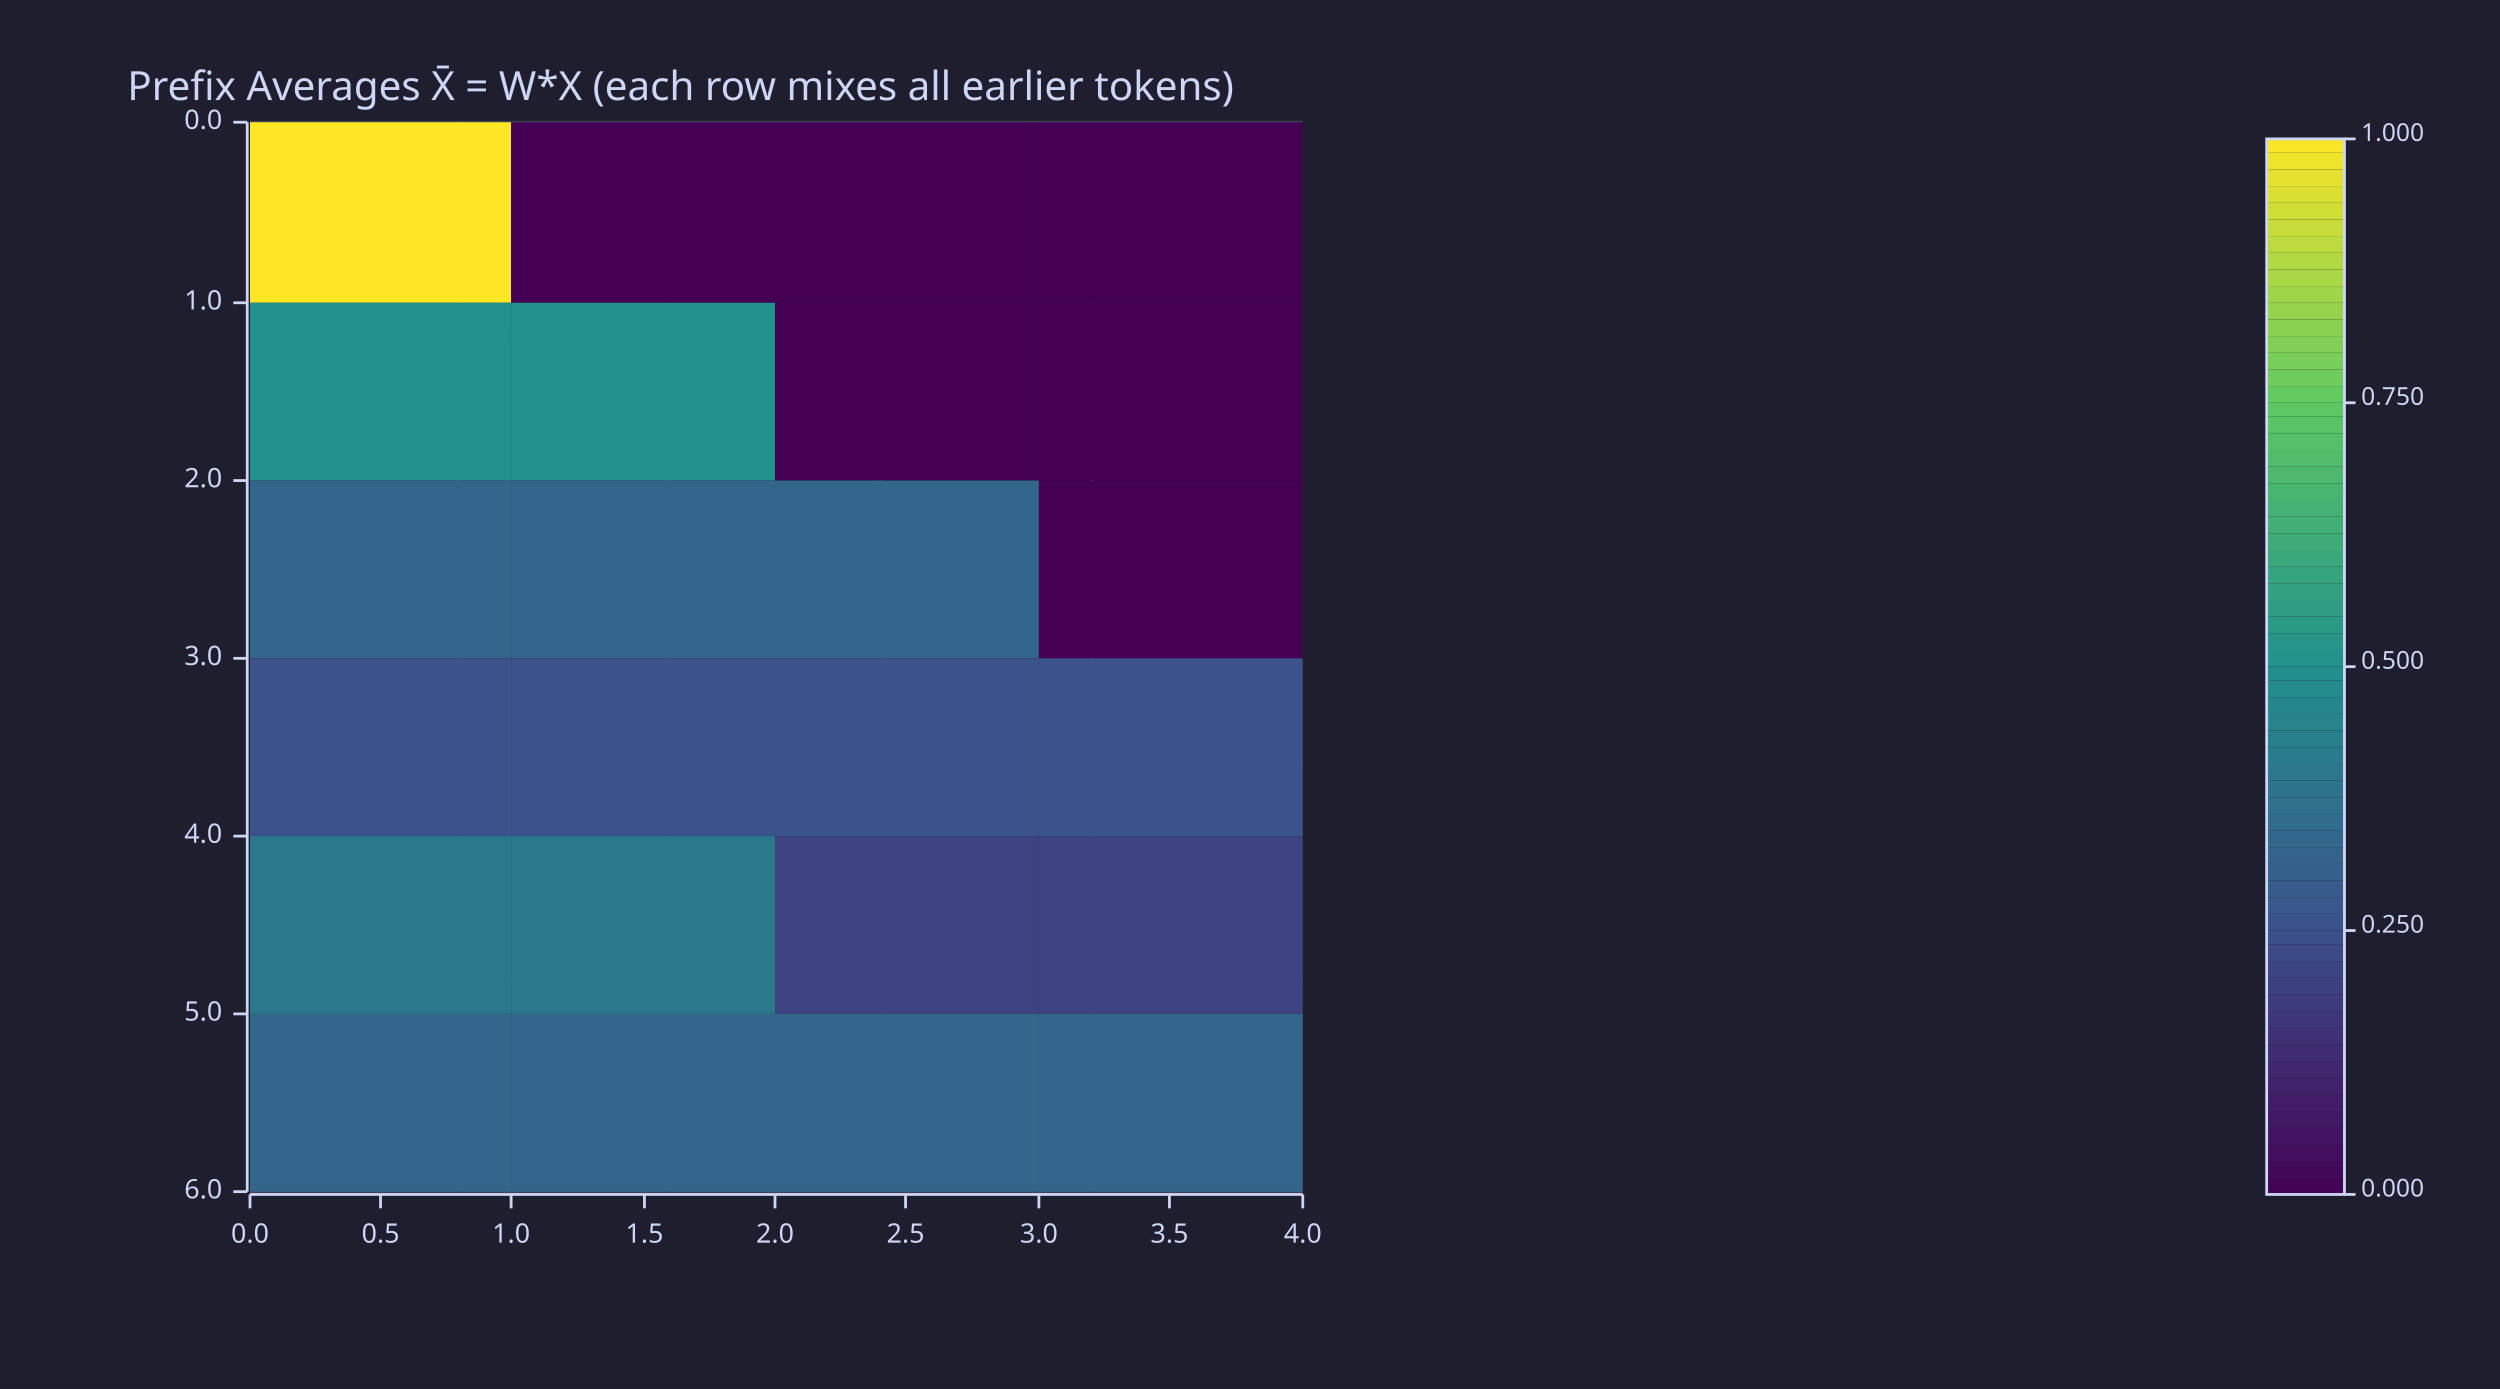
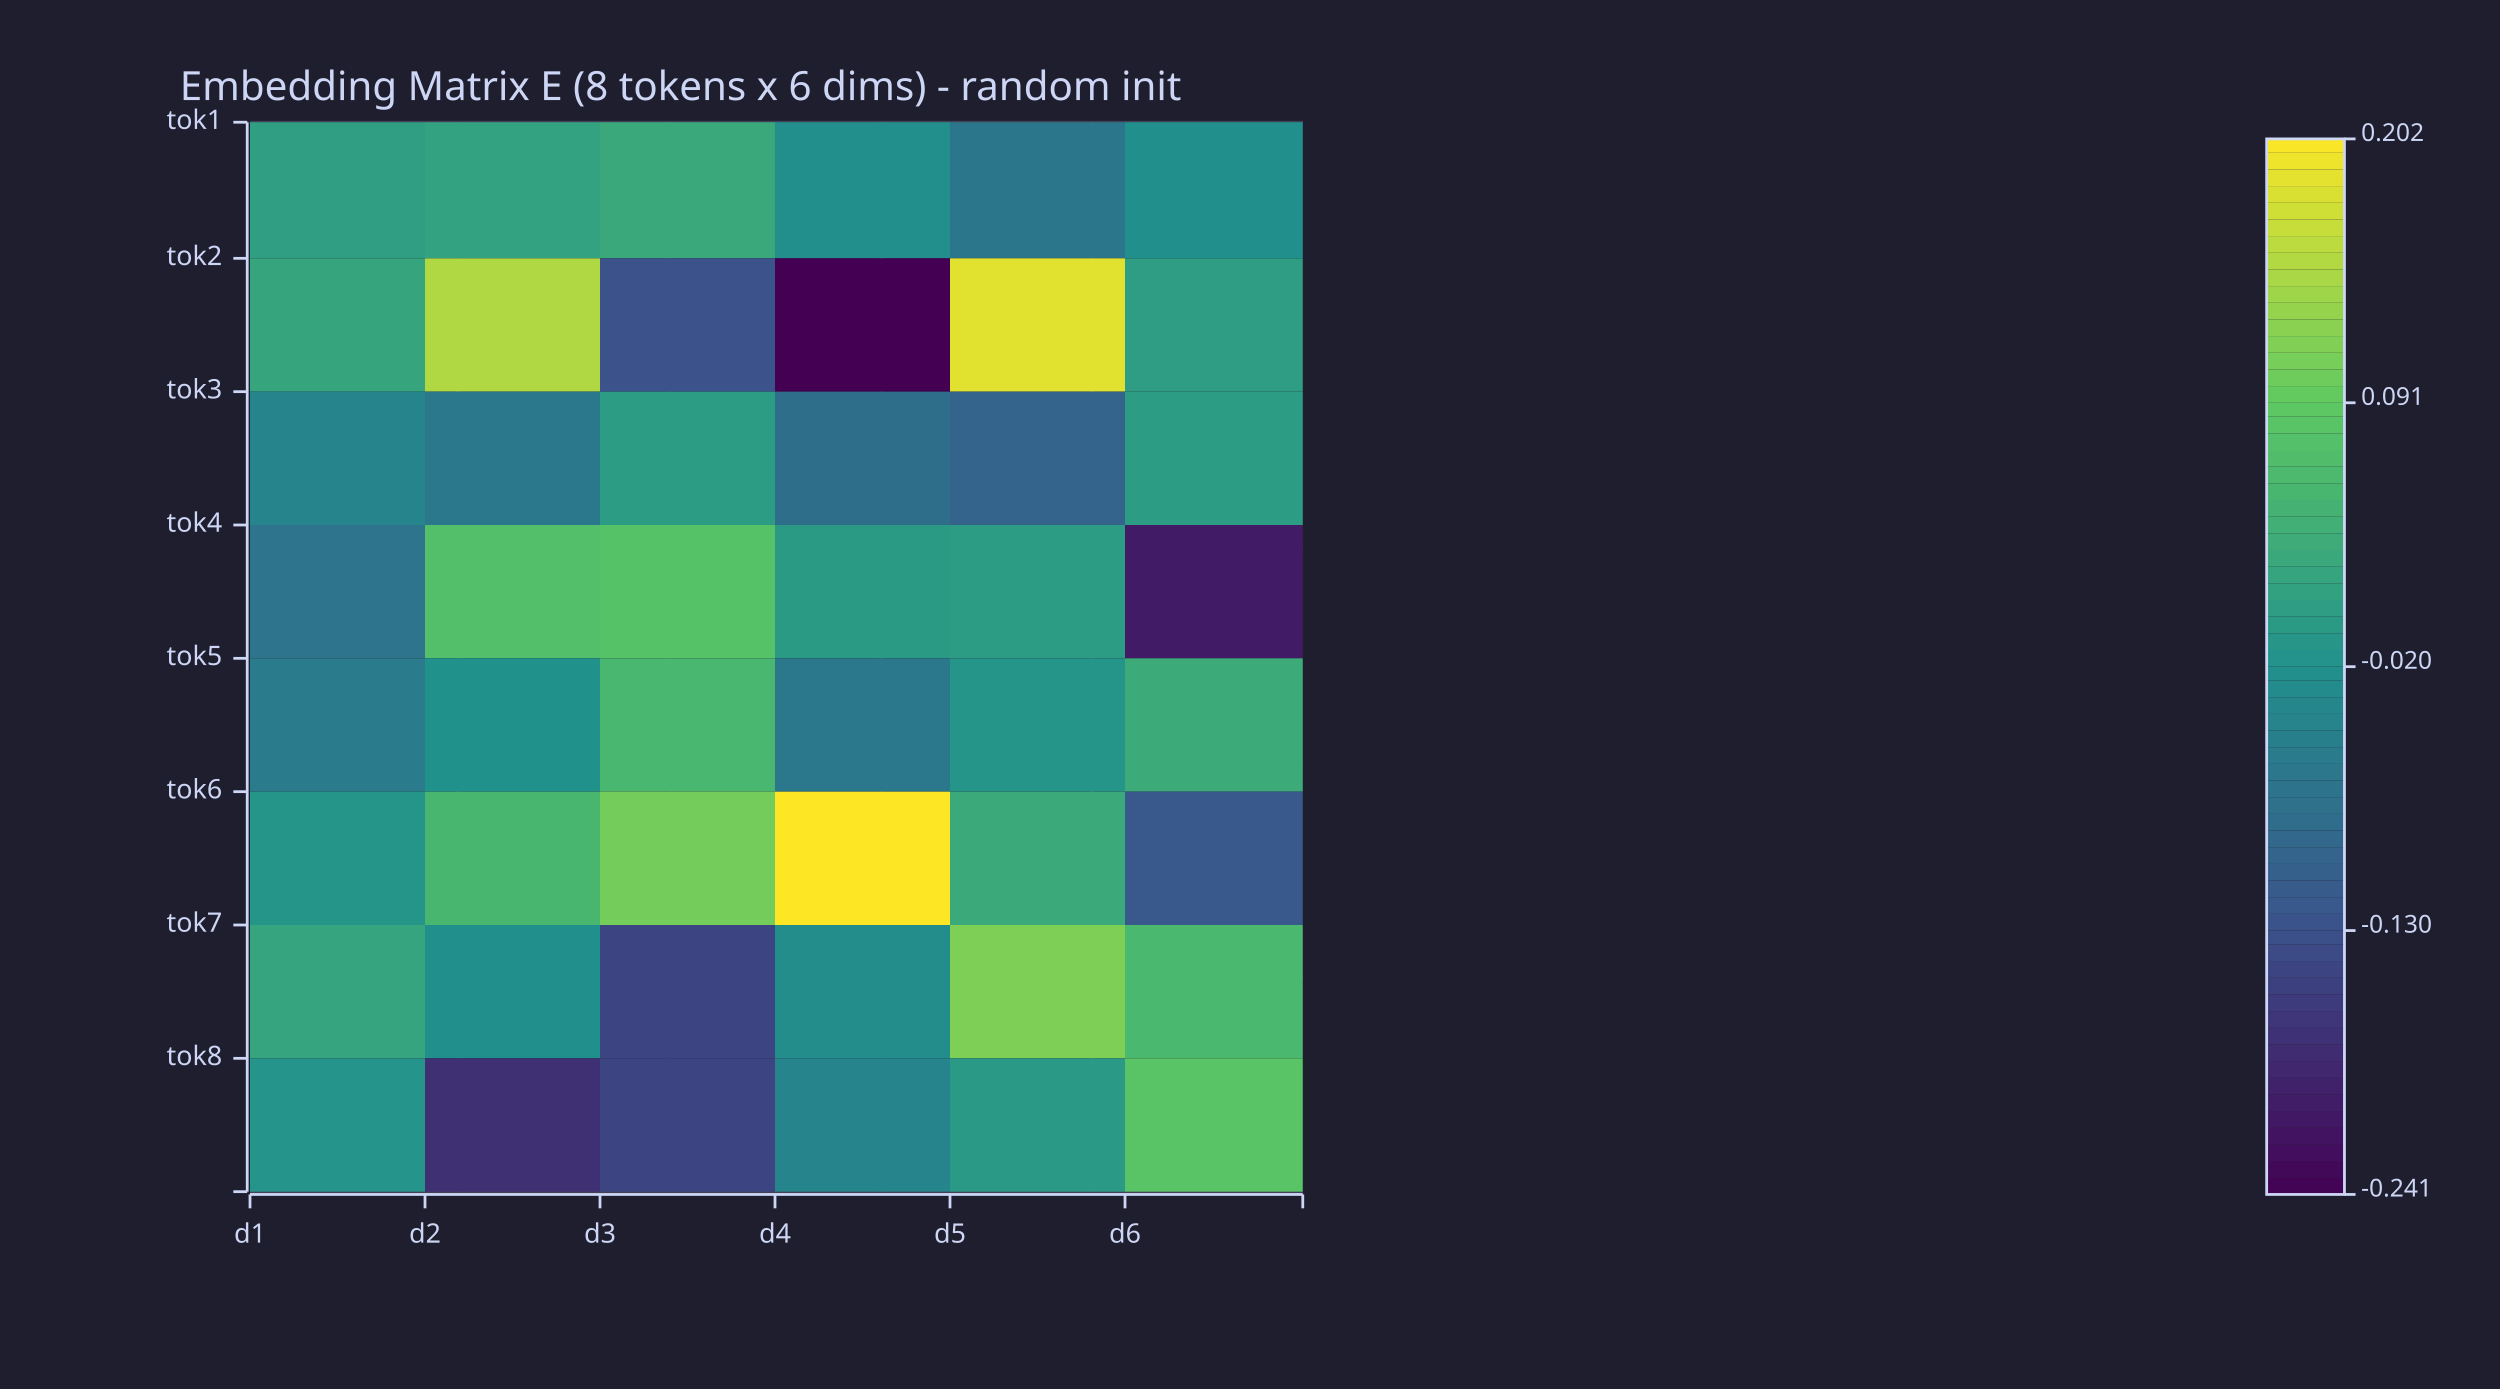
<svg xmlns="http://www.w3.org/2000/svg" width="900" height="500" viewBox="0 0 900 500">
  <rect x="0" y="0" width="900" height="500" opacity="1" fill="#1E1E2E" stroke="none" />
  <rect x="0" y="0" width="900" height="500" opacity="1" fill="#1E1E2E" stroke="none" />
  <text x="245" y="25" dy="0.76em" text-anchor="middle" font-family="sans-serif" font-size="14.516" opacity="1" fill="#CDD6F4">
- Prefix Averages X̄ = W*X (each row mixes all earlier tokens)
+ Embedding Matrix E  (8 tokens x 6 dims)  - random init
</text>
  <text x="20" y="237" dy="0.76em" text-anchor="middle" font-family="sans-serif" font-size="11.29" opacity="1" fill="#CDD6F4" transform="rotate(270, 20, 237)">

</text>
  <text x="280" y="480" dy="-0.5ex" text-anchor="middle" font-family="sans-serif" font-size="11.29" opacity="1" fill="#CDD6F4">

</text>
  <polyline fill="none" opacity="1" stroke="#CDD6F4" stroke-width="1" points="89,44 89,429 " />
  <text x="80" y="44" dy="0.5ex" text-anchor="end" font-family="sans-serif" font-size="9.677" opacity="1" fill="#CDD6F4">
- 0.0
+ tok1
</text>
  <polyline fill="none" opacity="1" stroke="#CDD6F4" stroke-width="1" points="84,44 89,44 " />
-   <text x="80" y="109" dy="0.5ex" text-anchor="end" font-family="sans-serif" font-size="9.677" opacity="1" fill="#CDD6F4">
- 1.0
- </text>
-   <polyline fill="none" opacity="1" stroke="#CDD6F4" stroke-width="1" points="84,109 89,109 " />
-   <text x="80" y="173" dy="0.5ex" text-anchor="end" font-family="sans-serif" font-size="9.677" opacity="1" fill="#CDD6F4">
- 2.0
- </text>
-   <polyline fill="none" opacity="1" stroke="#CDD6F4" stroke-width="1" points="84,173 89,173 " />
+   <text x="80" y="93" dy="0.5ex" text-anchor="end" font-family="sans-serif" font-size="9.677" opacity="1" fill="#CDD6F4">
+ tok2
+ </text>
+   <polyline fill="none" opacity="1" stroke="#CDD6F4" stroke-width="1" points="84,93 89,93 " />
+   <text x="80" y="141" dy="0.5ex" text-anchor="end" font-family="sans-serif" font-size="9.677" opacity="1" fill="#CDD6F4">
+ tok3
+ </text>
+   <polyline fill="none" opacity="1" stroke="#CDD6F4" stroke-width="1" points="84,141 89,141 " />
+   <text x="80" y="189" dy="0.5ex" text-anchor="end" font-family="sans-serif" font-size="9.677" opacity="1" fill="#CDD6F4">
+ tok4
+ </text>
+   <polyline fill="none" opacity="1" stroke="#CDD6F4" stroke-width="1" points="84,189 89,189 " />
  <text x="80" y="237" dy="0.5ex" text-anchor="end" font-family="sans-serif" font-size="9.677" opacity="1" fill="#CDD6F4">
- 3.0
+ tok5
</text>
  <polyline fill="none" opacity="1" stroke="#CDD6F4" stroke-width="1" points="84,237 89,237 " />
-   <text x="80" y="301" dy="0.5ex" text-anchor="end" font-family="sans-serif" font-size="9.677" opacity="1" fill="#CDD6F4">
- 4.0
- </text>
-   <polyline fill="none" opacity="1" stroke="#CDD6F4" stroke-width="1" points="84,301 89,301 " />
-   <text x="80" y="365" dy="0.5ex" text-anchor="end" font-family="sans-serif" font-size="9.677" opacity="1" fill="#CDD6F4">
- 5.0
- </text>
-   <polyline fill="none" opacity="1" stroke="#CDD6F4" stroke-width="1" points="84,365 89,365 " />
+   <text x="80" y="285" dy="0.5ex" text-anchor="end" font-family="sans-serif" font-size="9.677" opacity="1" fill="#CDD6F4">
+ tok6
+ </text>
+   <polyline fill="none" opacity="1" stroke="#CDD6F4" stroke-width="1" points="84,285 89,285 " />
+   <text x="80" y="333" dy="0.5ex" text-anchor="end" font-family="sans-serif" font-size="9.677" opacity="1" fill="#CDD6F4">
+ tok7
+ </text>
+   <polyline fill="none" opacity="1" stroke="#CDD6F4" stroke-width="1" points="84,333 89,333 " />
+   <text x="80" y="381" dy="0.5ex" text-anchor="end" font-family="sans-serif" font-size="9.677" opacity="1" fill="#CDD6F4">
+ tok8
+ </text>
+   <polyline fill="none" opacity="1" stroke="#CDD6F4" stroke-width="1" points="84,381 89,381 " />
  <text x="80" y="429" dy="0.5ex" text-anchor="end" font-family="sans-serif" font-size="9.677" opacity="1" fill="#CDD6F4">
- 6.0
+ 
</text>
  <polyline fill="none" opacity="1" stroke="#CDD6F4" stroke-width="1" points="84,429 89,429 " />
  <polyline fill="none" opacity="1" stroke="#CDD6F4" stroke-width="1" points="90,430 469,430 " />
  <text x="90" y="440" dy="0.76em" text-anchor="middle" font-family="sans-serif" font-size="9.677" opacity="1" fill="#CDD6F4">
- 0.0
+ d1
</text>
  <polyline fill="none" opacity="1" stroke="#CDD6F4" stroke-width="1" points="90,430 90,435 " />
-   <text x="137" y="440" dy="0.76em" text-anchor="middle" font-family="sans-serif" font-size="9.677" opacity="1" fill="#CDD6F4">
- 0.5
- </text>
-   <polyline fill="none" opacity="1" stroke="#CDD6F4" stroke-width="1" points="137,430 137,435 " />
-   <text x="184" y="440" dy="0.76em" text-anchor="middle" font-family="sans-serif" font-size="9.677" opacity="1" fill="#CDD6F4">
- 1.0
- </text>
-   <polyline fill="none" opacity="1" stroke="#CDD6F4" stroke-width="1" points="184,430 184,435 " />
-   <text x="232" y="440" dy="0.76em" text-anchor="middle" font-family="sans-serif" font-size="9.677" opacity="1" fill="#CDD6F4">
- 1.5
- </text>
-   <polyline fill="none" opacity="1" stroke="#CDD6F4" stroke-width="1" points="232,430 232,435 " />
+   <text x="153" y="440" dy="0.76em" text-anchor="middle" font-family="sans-serif" font-size="9.677" opacity="1" fill="#CDD6F4">
+ d2
+ </text>
+   <polyline fill="none" opacity="1" stroke="#CDD6F4" stroke-width="1" points="153,430 153,435 " />
+   <text x="216" y="440" dy="0.76em" text-anchor="middle" font-family="sans-serif" font-size="9.677" opacity="1" fill="#CDD6F4">
+ d3
+ </text>
+   <polyline fill="none" opacity="1" stroke="#CDD6F4" stroke-width="1" points="216,430 216,435 " />
  <text x="279" y="440" dy="0.76em" text-anchor="middle" font-family="sans-serif" font-size="9.677" opacity="1" fill="#CDD6F4">
- 2.0
+ d4
</text>
  <polyline fill="none" opacity="1" stroke="#CDD6F4" stroke-width="1" points="279,430 279,435 " />
-   <text x="326" y="440" dy="0.76em" text-anchor="middle" font-family="sans-serif" font-size="9.677" opacity="1" fill="#CDD6F4">
- 2.5
- </text>
-   <polyline fill="none" opacity="1" stroke="#CDD6F4" stroke-width="1" points="326,430 326,435 " />
-   <text x="374" y="440" dy="0.76em" text-anchor="middle" font-family="sans-serif" font-size="9.677" opacity="1" fill="#CDD6F4">
- 3.0
- </text>
-   <polyline fill="none" opacity="1" stroke="#CDD6F4" stroke-width="1" points="374,430 374,435 " />
-   <text x="421" y="440" dy="0.76em" text-anchor="middle" font-family="sans-serif" font-size="9.677" opacity="1" fill="#CDD6F4">
- 3.5
- </text>
-   <polyline fill="none" opacity="1" stroke="#CDD6F4" stroke-width="1" points="421,430 421,435 " />
+   <text x="342" y="440" dy="0.76em" text-anchor="middle" font-family="sans-serif" font-size="9.677" opacity="1" fill="#CDD6F4">
+ d5
+ </text>
+   <polyline fill="none" opacity="1" stroke="#CDD6F4" stroke-width="1" points="342,430 342,435 " />
+   <text x="405" y="440" dy="0.76em" text-anchor="middle" font-family="sans-serif" font-size="9.677" opacity="1" fill="#CDD6F4">
+ d6
+ </text>
+   <polyline fill="none" opacity="1" stroke="#CDD6F4" stroke-width="1" points="405,430 405,435 " />
  <text x="469" y="440" dy="0.76em" text-anchor="middle" font-family="sans-serif" font-size="9.677" opacity="1" fill="#CDD6F4">
- 4.0
+ 
</text>
  <polyline fill="none" opacity="1" stroke="#CDD6F4" stroke-width="1" points="469,430 469,435 " />
  <polyline fill="none" opacity="0.3" stroke="#9696B4" stroke-width="1" points="90,44 469,44 " />
  <polyline fill="none" opacity="0.3" stroke="#9696B4" stroke-width="1" points="90,121 469,121 " />
  <polyline fill="none" opacity="0.3" stroke="#9696B4" stroke-width="1" points="90,198 469,198 " />
  <polyline fill="none" opacity="0.3" stroke="#9696B4" stroke-width="1" points="90,275 469,275 " />
  <polyline fill="none" opacity="0.3" stroke="#9696B4" stroke-width="1" points="90,352 469,352 " />
  <polyline fill="none" opacity="0.3" stroke="#9696B4" stroke-width="1" points="90,429 469,429 " />
  <polyline fill="none" opacity="0.3" stroke="#9696B4" stroke-width="1" points="165,44 165,429 " />
  <polyline fill="none" opacity="0.3" stroke="#9696B4" stroke-width="1" points="241,44 241,429 " />
  <polyline fill="none" opacity="0.3" stroke="#9696B4" stroke-width="1" points="317,44 317,429 " />
  <polyline fill="none" opacity="0.3" stroke="#9696B4" stroke-width="1" points="393,44 393,429 " />
-   <rect x="90" y="44" width="94" height="65" opacity="1" fill="#FDE725" stroke="none" />
-   <rect x="184" y="44" width="95" height="65" opacity="1" fill="#440154" stroke="none" />
-   <rect x="279" y="44" width="95" height="65" opacity="1" fill="#440154" stroke="none" />
-   <rect x="374" y="44" width="95" height="65" opacity="1" fill="#440154" stroke="none" />
-   <rect x="90" y="109" width="94" height="64" opacity="1" fill="#21918C" stroke="none" />
-   <rect x="184" y="109" width="95" height="64" opacity="1" fill="#21918C" stroke="none" />
-   <rect x="279" y="109" width="95" height="64" opacity="1" fill="#440154" stroke="none" />
-   <rect x="374" y="109" width="95" height="64" opacity="1" fill="#440154" stroke="none" />
-   <rect x="90" y="173" width="94" height="64" opacity="1" fill="#32678B" stroke="none" />
-   <rect x="184" y="173" width="95" height="64" opacity="1" fill="#32678B" stroke="none" />
-   <rect x="279" y="173" width="95" height="64" opacity="1" fill="#32678B" stroke="none" />
-   <rect x="374" y="173" width="95" height="64" opacity="1" fill="#440154" stroke="none" />
-   <rect x="90" y="237" width="94" height="64" opacity="1" fill="#3B528B" stroke="none" />
-   <rect x="184" y="237" width="95" height="64" opacity="1" fill="#3B528B" stroke="none" />
-   <rect x="279" y="237" width="95" height="64" opacity="1" fill="#3B528B" stroke="none" />
-   <rect x="374" y="237" width="95" height="64" opacity="1" fill="#3B528B" stroke="none" />
-   <rect x="90" y="301" width="94" height="64" opacity="1" fill="#2B788C" stroke="none" />
-   <rect x="184" y="301" width="95" height="64" opacity="1" fill="#2B788C" stroke="none" />
-   <rect x="279" y="301" width="95" height="64" opacity="1" fill="#3D4280" stroke="none" />
-   <rect x="374" y="301" width="95" height="64" opacity="1" fill="#3D4280" stroke="none" />
-   <rect x="90" y="365" width="94" height="64" opacity="1" fill="#32678B" stroke="none" />
-   <rect x="184" y="365" width="95" height="64" opacity="1" fill="#32678B" stroke="none" />
-   <rect x="279" y="365" width="95" height="64" opacity="1" fill="#32678B" stroke="none" />
-   <rect x="374" y="365" width="95" height="64" opacity="1" fill="#32678B" stroke="none" />
+   <rect x="90" y="44" width="63" height="49" opacity="1" fill="#309E82" stroke="none" />
+   <rect x="153" y="44" width="63" height="49" opacity="1" fill="#33A280" stroke="none" />
+   <rect x="216" y="44" width="63" height="49" opacity="1" fill="#3AA87B" stroke="none" />
+   <rect x="279" y="44" width="63" height="49" opacity="1" fill="#228F8C" stroke="none" />
+   <rect x="342" y="44" width="63" height="49" opacity="1" fill="#2C768C" stroke="none" />
+   <rect x="405" y="44" width="64" height="49" opacity="1" fill="#21908C" stroke="none" />
+   <rect x="90" y="93" width="63" height="48" opacity="1" fill="#36A57D" stroke="none" />
+   <rect x="153" y="93" width="63" height="48" opacity="1" fill="#AFD843" stroke="none" />
+   <rect x="216" y="93" width="63" height="48" opacity="1" fill="#3B528B" stroke="none" />
+   <rect x="279" y="93" width="63" height="48" opacity="1" fill="#440154" stroke="none" />
+   <rect x="342" y="93" width="63" height="48" opacity="1" fill="#E1E230" stroke="none" />
+   <rect x="405" y="93" width="64" height="48" opacity="1" fill="#2E9D83" stroke="none" />
+   <rect x="90" y="141" width="63" height="48" opacity="1" fill="#26858C" stroke="none" />
+   <rect x="153" y="141" width="63" height="48" opacity="1" fill="#2B788C" stroke="none" />
+   <rect x="216" y="141" width="63" height="48" opacity="1" fill="#2D9C84" stroke="none" />
+   <rect x="279" y="141" width="63" height="48" opacity="1" fill="#2F6E8B" stroke="none" />
+   <rect x="342" y="141" width="63" height="48" opacity="1" fill="#34648B" stroke="none" />
+   <rect x="405" y="141" width="64" height="48" opacity="1" fill="#2D9C84" stroke="none" />
+   <rect x="90" y="189" width="63" height="48" opacity="1" fill="#2D748C" stroke="none" />
+   <rect x="153" y="189" width="63" height="48" opacity="1" fill="#53BF6A" stroke="none" />
+   <rect x="216" y="189" width="63" height="48" opacity="1" fill="#56C268" stroke="none" />
+   <rect x="279" y="189" width="63" height="48" opacity="1" fill="#2B9A85" stroke="none" />
+   <rect x="342" y="189" width="63" height="48" opacity="1" fill="#2D9C84" stroke="none" />
+   <rect x="405" y="189" width="64" height="48" opacity="1" fill="#411B66" stroke="none" />
+   <rect x="90" y="237" width="63" height="48" opacity="1" fill="#2A7C8C" stroke="none" />
+   <rect x="153" y="237" width="63" height="48" opacity="1" fill="#21918C" stroke="none" />
+   <rect x="216" y="237" width="63" height="48" opacity="1" fill="#4AB770" stroke="none" />
+   <rect x="279" y="237" width="63" height="48" opacity="1" fill="#2B788C" stroke="none" />
+   <rect x="342" y="237" width="63" height="48" opacity="1" fill="#259589" stroke="none" />
+   <rect x="405" y="237" width="64" height="48" opacity="1" fill="#3CAA79" stroke="none" />
+   <rect x="90" y="285" width="63" height="48" opacity="1" fill="#259589" stroke="none" />
+   <rect x="153" y="285" width="63" height="48" opacity="1" fill="#49B670" stroke="none" />
+   <rect x="216" y="285" width="63" height="48" opacity="1" fill="#74CD5A" stroke="none" />
+   <rect x="279" y="285" width="63" height="48" opacity="1" fill="#FDE725" stroke="none" />
+   <rect x="342" y="285" width="63" height="48" opacity="1" fill="#3BA97A" stroke="none" />
+   <rect x="405" y="285" width="64" height="48" opacity="1" fill="#39588B" stroke="none" />
+   <rect x="90" y="333" width="63" height="48" opacity="1" fill="#36A47E" stroke="none" />
+   <rect x="153" y="333" width="63" height="48" opacity="1" fill="#21908C" stroke="none" />
+   <rect x="216" y="333" width="63" height="48" opacity="1" fill="#3C4582" stroke="none" />
+   <rect x="279" y="333" width="63" height="48" opacity="1" fill="#238D8C" stroke="none" />
+   <rect x="342" y="333" width="63" height="48" opacity="1" fill="#7ECF56" stroke="none" />
+   <rect x="405" y="333" width="64" height="48" opacity="1" fill="#4BB86F" stroke="none" />
+   <rect x="90" y="381" width="63" height="48" opacity="1" fill="#25948A" stroke="none" />
+   <rect x="153" y="381" width="63" height="48" opacity="1" fill="#3F3074" stroke="none" />
+   <rect x="216" y="381" width="63" height="48" opacity="1" fill="#3C4582" stroke="none" />
+   <rect x="279" y="381" width="63" height="48" opacity="1" fill="#26858C" stroke="none" />
+   <rect x="342" y="381" width="63" height="48" opacity="1" fill="#2A9A86" stroke="none" />
+   <rect x="405" y="381" width="64" height="48" opacity="1" fill="#58C466" stroke="none" />
  <rect x="816" y="50" width="28" height="5" opacity="1" fill="#F8E627" stroke="none" />
  <rect x="816" y="55" width="28" height="6" opacity="1" fill="#EEE42B" stroke="none" />
  <rect x="816" y="61" width="28" height="6" opacity="1" fill="#E4E22F" stroke="none" />
  <rect x="816" y="67" width="28" height="6" opacity="1" fill="#DAE032" stroke="none" />
  <rect x="816" y="73" width="28" height="6" opacity="1" fill="#D0DF36" stroke="none" />
  <rect x="816" y="79" width="28" height="6" opacity="1" fill="#C6DD3A" stroke="none" />
  <rect x="816" y="85" width="28" height="6" opacity="1" fill="#BCDB3E" stroke="none" />
  <rect x="816" y="91" width="28" height="6" opacity="1" fill="#B2D942" stroke="none" />
  <rect x="816" y="97" width="28" height="6" opacity="1" fill="#A9D745" stroke="none" />
  <rect x="816" y="103" width="28" height="6" opacity="1" fill="#9FD549" stroke="none" />
  <rect x="816" y="109" width="28" height="6" opacity="1" fill="#95D34D" stroke="none" />
  <rect x="816" y="115" width="28" height="6" opacity="1" fill="#8BD151" stroke="none" />
  <rect x="816" y="121" width="28" height="6" opacity="1" fill="#81D055" stroke="none" />
  <rect x="816" y="127" width="28" height="6" opacity="1" fill="#77CE58" stroke="none" />
  <rect x="816" y="133" width="28" height="6" opacity="1" fill="#6DCC5C" stroke="none" />
  <rect x="816" y="139" width="28" height="6" opacity="1" fill="#63CA60" stroke="none" />
  <rect x="816" y="145" width="28" height="5" opacity="1" fill="#5CC763" stroke="none" />
  <rect x="816" y="150" width="28" height="6" opacity="1" fill="#58C466" stroke="none" />
  <rect x="816" y="156" width="28" height="6" opacity="1" fill="#54C069" stroke="none" />
  <rect x="816" y="162" width="28" height="6" opacity="1" fill="#51BD6B" stroke="none" />
  <rect x="816" y="168" width="28" height="6" opacity="1" fill="#4DB96E" stroke="none" />
  <rect x="816" y="174" width="28" height="6" opacity="1" fill="#49B670" stroke="none" />
  <rect x="816" y="180" width="28" height="6" opacity="1" fill="#45B273" stroke="none" />
  <rect x="816" y="186" width="28" height="6" opacity="1" fill="#41AF76" stroke="none" />
  <rect x="816" y="192" width="28" height="6" opacity="1" fill="#3EAB78" stroke="none" />
  <rect x="816" y="198" width="28" height="6" opacity="1" fill="#3AA87B" stroke="none" />
  <rect x="816" y="204" width="28" height="6" opacity="1" fill="#36A47E" stroke="none" />
  <rect x="816" y="210" width="28" height="6" opacity="1" fill="#32A180" stroke="none" />
  <rect x="816" y="216" width="28" height="6" opacity="1" fill="#2E9D83" stroke="none" />
  <rect x="816" y="222" width="28" height="6" opacity="1" fill="#2B9A85" stroke="none" />
  <rect x="816" y="228" width="28" height="6" opacity="1" fill="#279688" stroke="none" />
  <rect x="816" y="234" width="28" height="6" opacity="1" fill="#23938B" stroke="none" />
  <rect x="816" y="240" width="28" height="5" opacity="1" fill="#228F8C" stroke="none" />
  <rect x="816" y="245" width="28" height="6" opacity="1" fill="#238B8C" stroke="none" />
  <rect x="816" y="251" width="28" height="6" opacity="1" fill="#25878C" stroke="none" />
  <rect x="816" y="257" width="28" height="6" opacity="1" fill="#27838C" stroke="none" />
  <rect x="816" y="263" width="28" height="6" opacity="1" fill="#287F8C" stroke="none" />
  <rect x="816" y="269" width="28" height="6" opacity="1" fill="#2A7B8C" stroke="none" />
  <rect x="816" y="275" width="28" height="6" opacity="1" fill="#2C778C" stroke="none" />
  <rect x="816" y="281" width="28" height="6" opacity="1" fill="#2D738C" stroke="none" />
  <rect x="816" y="287" width="28" height="6" opacity="1" fill="#2F708B" stroke="none" />
  <rect x="816" y="293" width="28" height="6" opacity="1" fill="#306C8B" stroke="none" />
  <rect x="816" y="299" width="28" height="6" opacity="1" fill="#32688B" stroke="none" />
  <rect x="816" y="305" width="28" height="6" opacity="1" fill="#34648B" stroke="none" />
  <rect x="816" y="311" width="28" height="6" opacity="1" fill="#35608B" stroke="none" />
  <rect x="816" y="317" width="28" height="6" opacity="1" fill="#375C8B" stroke="none" />
  <rect x="816" y="323" width="28" height="6" opacity="1" fill="#39588B" stroke="none" />
  <rect x="816" y="329" width="28" height="6" opacity="1" fill="#3A548B" stroke="none" />
  <rect x="816" y="335" width="28" height="5" opacity="1" fill="#3B4F89" stroke="none" />
  <rect x="816" y="340" width="28" height="6" opacity="1" fill="#3C4A86" stroke="none" />
  <rect x="816" y="346" width="28" height="6" opacity="1" fill="#3C4582" stroke="none" />
  <rect x="816" y="352" width="28" height="6" opacity="1" fill="#3D407F" stroke="none" />
  <rect x="816" y="358" width="28" height="6" opacity="1" fill="#3E3B7C" stroke="none" />
  <rect x="816" y="364" width="28" height="6" opacity="1" fill="#3E3678" stroke="none" />
  <rect x="816" y="370" width="28" height="6" opacity="1" fill="#3F3175" stroke="none" />
  <rect x="816" y="376" width="28" height="6" opacity="1" fill="#3F2C71" stroke="none" />
  <rect x="816" y="382" width="28" height="6" opacity="1" fill="#40276E" stroke="none" />
  <rect x="816" y="388" width="28" height="6" opacity="1" fill="#40226A" stroke="none" />
  <rect x="816" y="394" width="28" height="6" opacity="1" fill="#411D67" stroke="none" />
  <rect x="816" y="400" width="28" height="6" opacity="1" fill="#411863" stroke="none" />
  <rect x="816" y="406" width="28" height="6" opacity="1" fill="#421360" stroke="none" />
  <rect x="816" y="412" width="28" height="6" opacity="1" fill="#430E5D" stroke="none" />
  <rect x="816" y="418" width="28" height="6" opacity="1" fill="#430959" stroke="none" />
  <rect x="816" y="424" width="28" height="6" opacity="1" fill="#440456" stroke="none" />
  <rect x="816" y="50" width="28" height="380" opacity="1" fill="none" stroke="#CDD6F4" />
  <polyline fill="none" opacity="1" stroke="#CDD6F4" stroke-width="1" points="844,430 848,430 " />
  <text x="850" y="424" dy="0.76em" text-anchor="start" font-family="sans-serif" font-size="8.871" opacity="1" fill="#CDD6F4">
- 0.000
+ -0.241
</text>
  <polyline fill="none" opacity="1" stroke="#CDD6F4" stroke-width="1" points="844,335 848,335 " />
  <text x="850" y="329" dy="0.76em" text-anchor="start" font-family="sans-serif" font-size="8.871" opacity="1" fill="#CDD6F4">
- 0.250
+ -0.130
</text>
  <polyline fill="none" opacity="1" stroke="#CDD6F4" stroke-width="1" points="844,240 848,240 " />
  <text x="850" y="234" dy="0.76em" text-anchor="start" font-family="sans-serif" font-size="8.871" opacity="1" fill="#CDD6F4">
- 0.500
+ -0.020
</text>
  <polyline fill="none" opacity="1" stroke="#CDD6F4" stroke-width="1" points="844,145 848,145 " />
  <text x="850" y="139" dy="0.76em" text-anchor="start" font-family="sans-serif" font-size="8.871" opacity="1" fill="#CDD6F4">
- 0.750
+ 0.091
</text>
  <polyline fill="none" opacity="1" stroke="#CDD6F4" stroke-width="1" points="844,50 848,50 " />
  <text x="850" y="44" dy="0.76em" text-anchor="start" font-family="sans-serif" font-size="8.871" opacity="1" fill="#CDD6F4">
- 1.000
+ 0.202
</text>
</svg>
